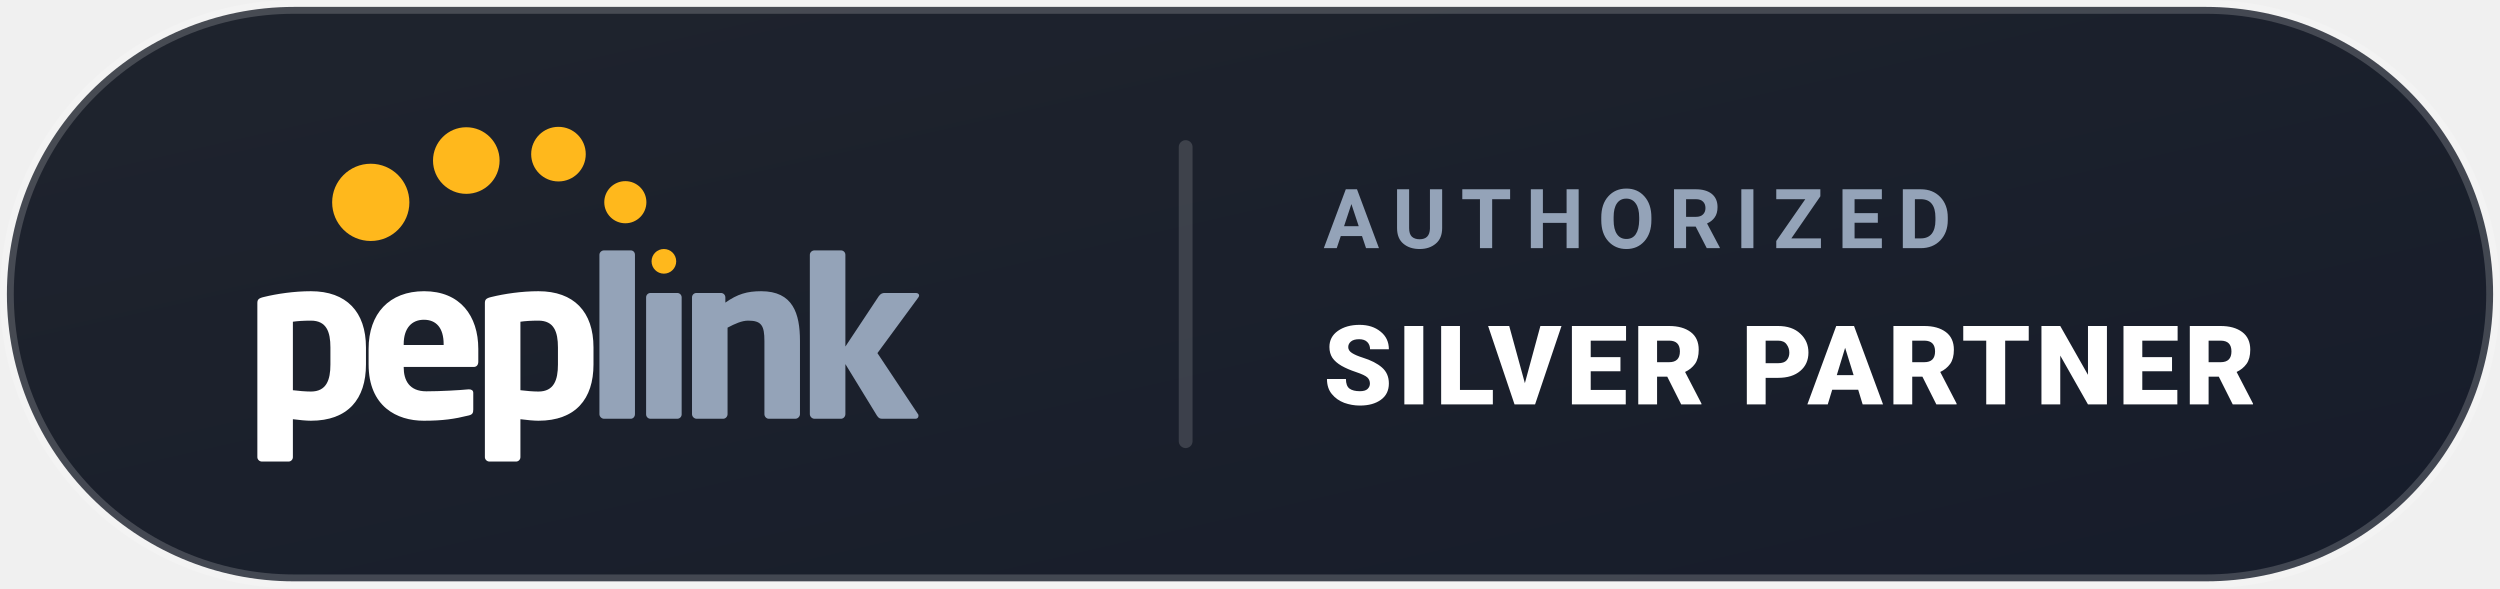
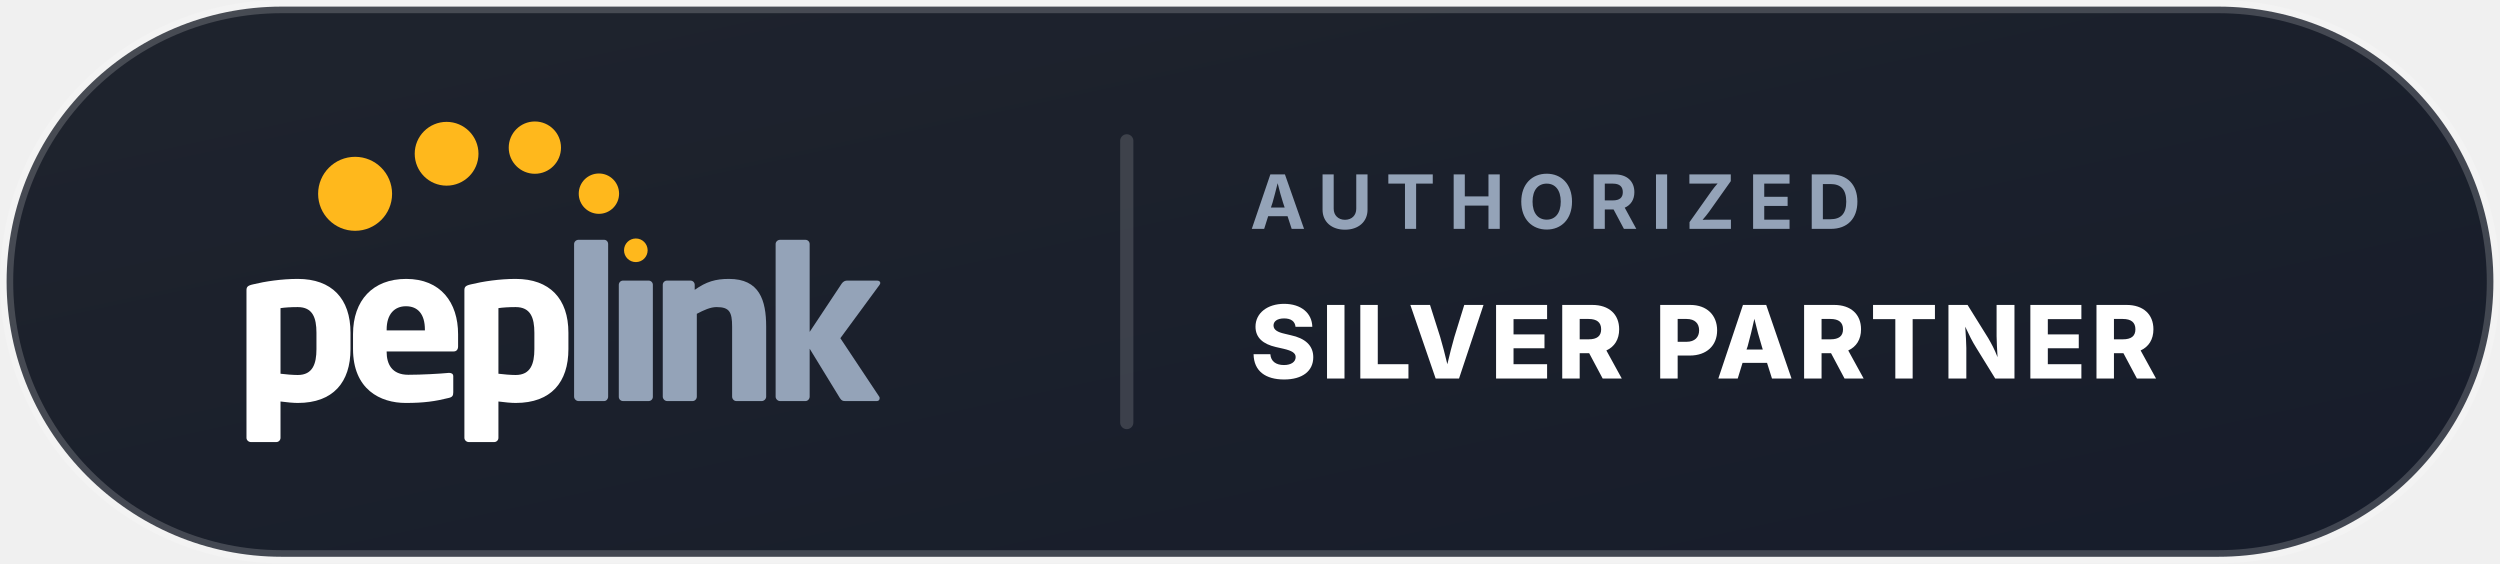
- <svg xmlns="http://www.w3.org/2000/svg" viewBox="0 0 272 64" width="272" height="64">
+ <svg xmlns="http://www.w3.org/2000/svg" viewBox="0 0 284 64" width="284" height="64">
  <defs>
    <linearGradient id="badge-pill-dark" x1="0%" y1="0%" x2="100%" y2="100%">
      <stop offset="0%" stop-color="#141923" stop-opacity="0.95" />
      <stop offset="100%" stop-color="#0B1120" stop-opacity="0.95" />
    </linearGradient>
  </defs>
-   <rect x="0.75" y="0.75" width="270.5" height="62.5" rx="31.25" fill="url(#badge-pill-dark)" stroke="rgba(255, 255, 255, 0.18)" stroke-width="1.5" />
+   <rect x="0.75" y="0.75" width="282.5" height="62.5" rx="31.25" fill="url(#badge-pill-dark)" stroke="rgba(255, 255, 255, 0.18)" stroke-width="1.5" />
  <g transform="translate(28, 13.8) scale(0.0711295)">
    <path fill="#ffffff" d="M81.903,449.538c-6.715,0-17.799-1.013-27.552-2.324v58.069c0,3.698-3.01,6.717-6.7,6.717H7.047c-3.69,0-7.047-3.019-7.047-6.717v-235.386c0-5.37,1.331-7.715,10.404-9.742,19.13-4.69,45.654-8.729,71.499-8.729,54.38,0,84.233,31.57,84.233,85.97v26.171c0,52.727-27.523,85.97-84.233,85.97ZM111.756,337.397c0-23.856-6.02-40.966-29.853-40.966-11.085,0-21.142.666-27.552,1.68v104.759c8.06,1.014,19.492,2.02,27.552,2.02,23.833,0,29.853-17.798,29.853-41.32v-26.171Z" />
    <path fill="#ffffff" d="M330.94,367.274h-107.082v.666c0,19.15,8.075,36.608,34.57,36.608,21.142,0,51.024-1.679,64.452-3.01h.998c3.69,0,6.381,1.665,6.381,5.356v25.513c0,5.392-1.345,7.737-7.047,9.084-21.489,5.37-39.621,8.048-68.807,8.048-40.605,0-84.247-21.489-84.247-86.303v-23.494c0-54.044,31.546-88.315,84.913-88.315,55.046,0,82.887,37.621,82.887,88.315v19.484c0,5.023-2.648,8.048-7.019,8.048ZM284.953,332.359c0-24.854-11.417-37.274-30.243-37.274-18.436,0-30.851,12.753-30.851,37.274v1.346h61.095v-1.346Z" />
    <path fill="#ffffff" d="M429.919,449.538c-6.7,0-17.784-1.013-27.537-2.324v58.069c0,3.698-2.995,6.717-6.714,6.717h-40.59c-3.69,0-7.047-3.019-7.047-6.717v-235.386c0-5.37,1.331-7.715,10.404-9.742,19.13-4.69,45.669-8.729,71.484-8.729,54.381,0,84.233,31.57,84.233,85.97v26.171c0,52.727-27.509,85.97-84.233,85.97ZM459.786,337.397c0-23.856-6.035-40.966-29.867-40.966-11.056,0-21.141.666-27.537,1.68v104.759c8.075,1.014,19.506,2.02,27.537,2.02,23.833,0,29.867-17.798,29.867-41.32v-26.171Z" />
    <path fill="#94a3b8" d="M571.209,446.527h-40.951c-3.676,0-7.032-3.359-7.032-7.05v-243.767c0-3.706,3.357-6.731,7.032-6.731h40.951c3.69,0,6.382,3.026,6.382,6.731v243.767c0,3.691-2.692,7.05-6.382,7.05Z" />
    <path fill="#94a3b8" d="M642.303,446.527h-40.966c-3.704,0-6.7-3.011-6.7-6.717v-178.975c0-3.706,2.995-6.717,6.7-6.717h40.966c3.676,0,6.715,3.011,6.715,6.717v178.975c0,3.706-3.039,6.717-6.715,6.717Z" />
    <path fill="#94a3b8" d="M822.924,446.527h-40.604c-3.675,0-6.715-3.359-6.715-7.05v-111.823c0-23.494-4.37-31.224-24.817-31.224-9.738,0-20.143,4.705-31.561,10.741v132.306c0,3.691-3.024,7.05-6.714,7.05h-40.633c-3.676,0-7.032-3.359-7.032-7.05v-178.642c0-3.706,3.024-6.717,6.7-6.717h37.623c3.675,0,6.686,3.011,6.686,6.717v8.048c18.479-13.086,33.253-17.457,54.727-17.457,48.664,0,59.402,33.916,59.402,76.228v111.823c0,3.691-3.358,7.05-7.062,7.05Z" />
    <path fill="#94a3b8" d="M1010.892,261.169l-62.425,84.942,62.078,93.367c.68.665.68,1.672.68,2.685,0,2.352-1.693,4.364-4.356,4.364h-50.69c-3.69,0-5.716-.666-8.393-4.697l-48.332-78.927v76.575c0,3.691-3.01,7.05-6.714,7.05h-40.601c-3.704,0-7.047-3.359-7.047-7.05v-243.767c0-3.706,3.343-6.731,7.047-6.731h40.601c3.704,0,6.714,3.026,6.714,6.731v140.339l51.009-76.894c2.692-4.024,6.063-5.038,8.74-5.038h47.999c3.01,0,5.036,1.68,5.036,3.706,0,.992-.333,2.005-1.346,3.344Z" />
    <path fill="#ffb81c" d="M640.689,205.74c-.026,10.409-8.433,18.855-18.85,18.84-10.426.003-18.865-8.438-18.87-18.851-.005-10.414,8.456-18.878,18.873-18.863,10.394-.008,18.837,8.446,18.848,18.874Z" />
-     <path fill="#ffb81c" d="M595.083,115.275c-.016,17.799-14.426,32.234-32.217,32.233-17.802.013-32.224-14.434-32.221-32.225.005-17.788,14.419-32.209,32.222-32.22,17.806-.003,32.209,14.432,32.217,32.211Z" />
+     <path fill="#ffb81c" d="M595.083,115.275c-.016,17.799-14.426,32.234-32.217,32.233-17.802.013-32.224-14.434-32.221-32.225.005-17.788,14.419-32.209,32.222-32.222,17.806-.003,32.209,14.432,32.217,32.211Z" />
    <path fill="#ffb81c" d="M502.325,41.769c.008,23.071-18.69,41.77-41.729,41.758-23.062.012-41.763-18.697-41.755-41.766C418.849,18.692,437.501-.007,460.554,0c23.083.004,41.793,18.695,41.771,41.769Z" />
    <path fill="#ffb81c" d="M370.53,51.566c-.008,28.128-22.802,50.938-50.916,50.932-28.142-0-50.913-22.804-50.925-50.944-.005-28.124,22.818-50.935,50.916-50.932,28.125-.005,50.913,22.804,50.925,50.944Z" />
    <path fill="#ffb81c" d="M232.547,115.53c.004,32.627-26.443,59.087-59.07,59.08-32.622.007-59.07-26.439-59.063-59.077-.005-32.63,26.443-59.087,59.065-59.094,32.629.014,59.063,26.461,59.068,59.091Z" />
  </g>
-   <line x1="129" y1="16" x2="129" y2="48" stroke="rgba(255, 255, 255, 0.15)" stroke-width="1.5" stroke-linecap="round" />
-   <text x="144" y="27" font-family="-apple-system, BlinkMacSystemFont, 'Segoe UI', Roboto, 'Helvetica Neue', Arial, sans-serif" font-size="9" font-weight="700" fill="#94a3b8" letter-spacing="1.5">AUTHORIZED</text>
-   <text x="144" y="44" font-family="-apple-system, BlinkMacSystemFont, 'Segoe UI', Roboto, 'Helvetica Neue', Arial, sans-serif" font-size="12" font-weight="800" fill="#ffffff" letter-spacing="0.5">SILVER PARTNER</text>
+   <line x1="128" y1="16" x2="128" y2="48" stroke="rgba(255, 255, 255, 0.15)" stroke-width="1.5" stroke-linecap="round" />
+   <text x="142" y="26" font-family="-apple-system, BlinkMacSystemFont, 'Inter', 'Segoe UI', Roboto, 'Helvetica Neue', Arial, sans-serif" font-size="8.5" font-weight="700" fill="#94a3b8" letter-spacing="1.5">AUTHORIZED</text>
+   <text x="142" y="43" font-family="-apple-system, BlinkMacSystemFont, 'Inter', 'Segoe UI', Roboto, 'Helvetica Neue', Arial, sans-serif" font-size="11.5" font-weight="800" fill="#ffffff" letter-spacing="0.5">SILVER PARTNER</text>
</svg>
